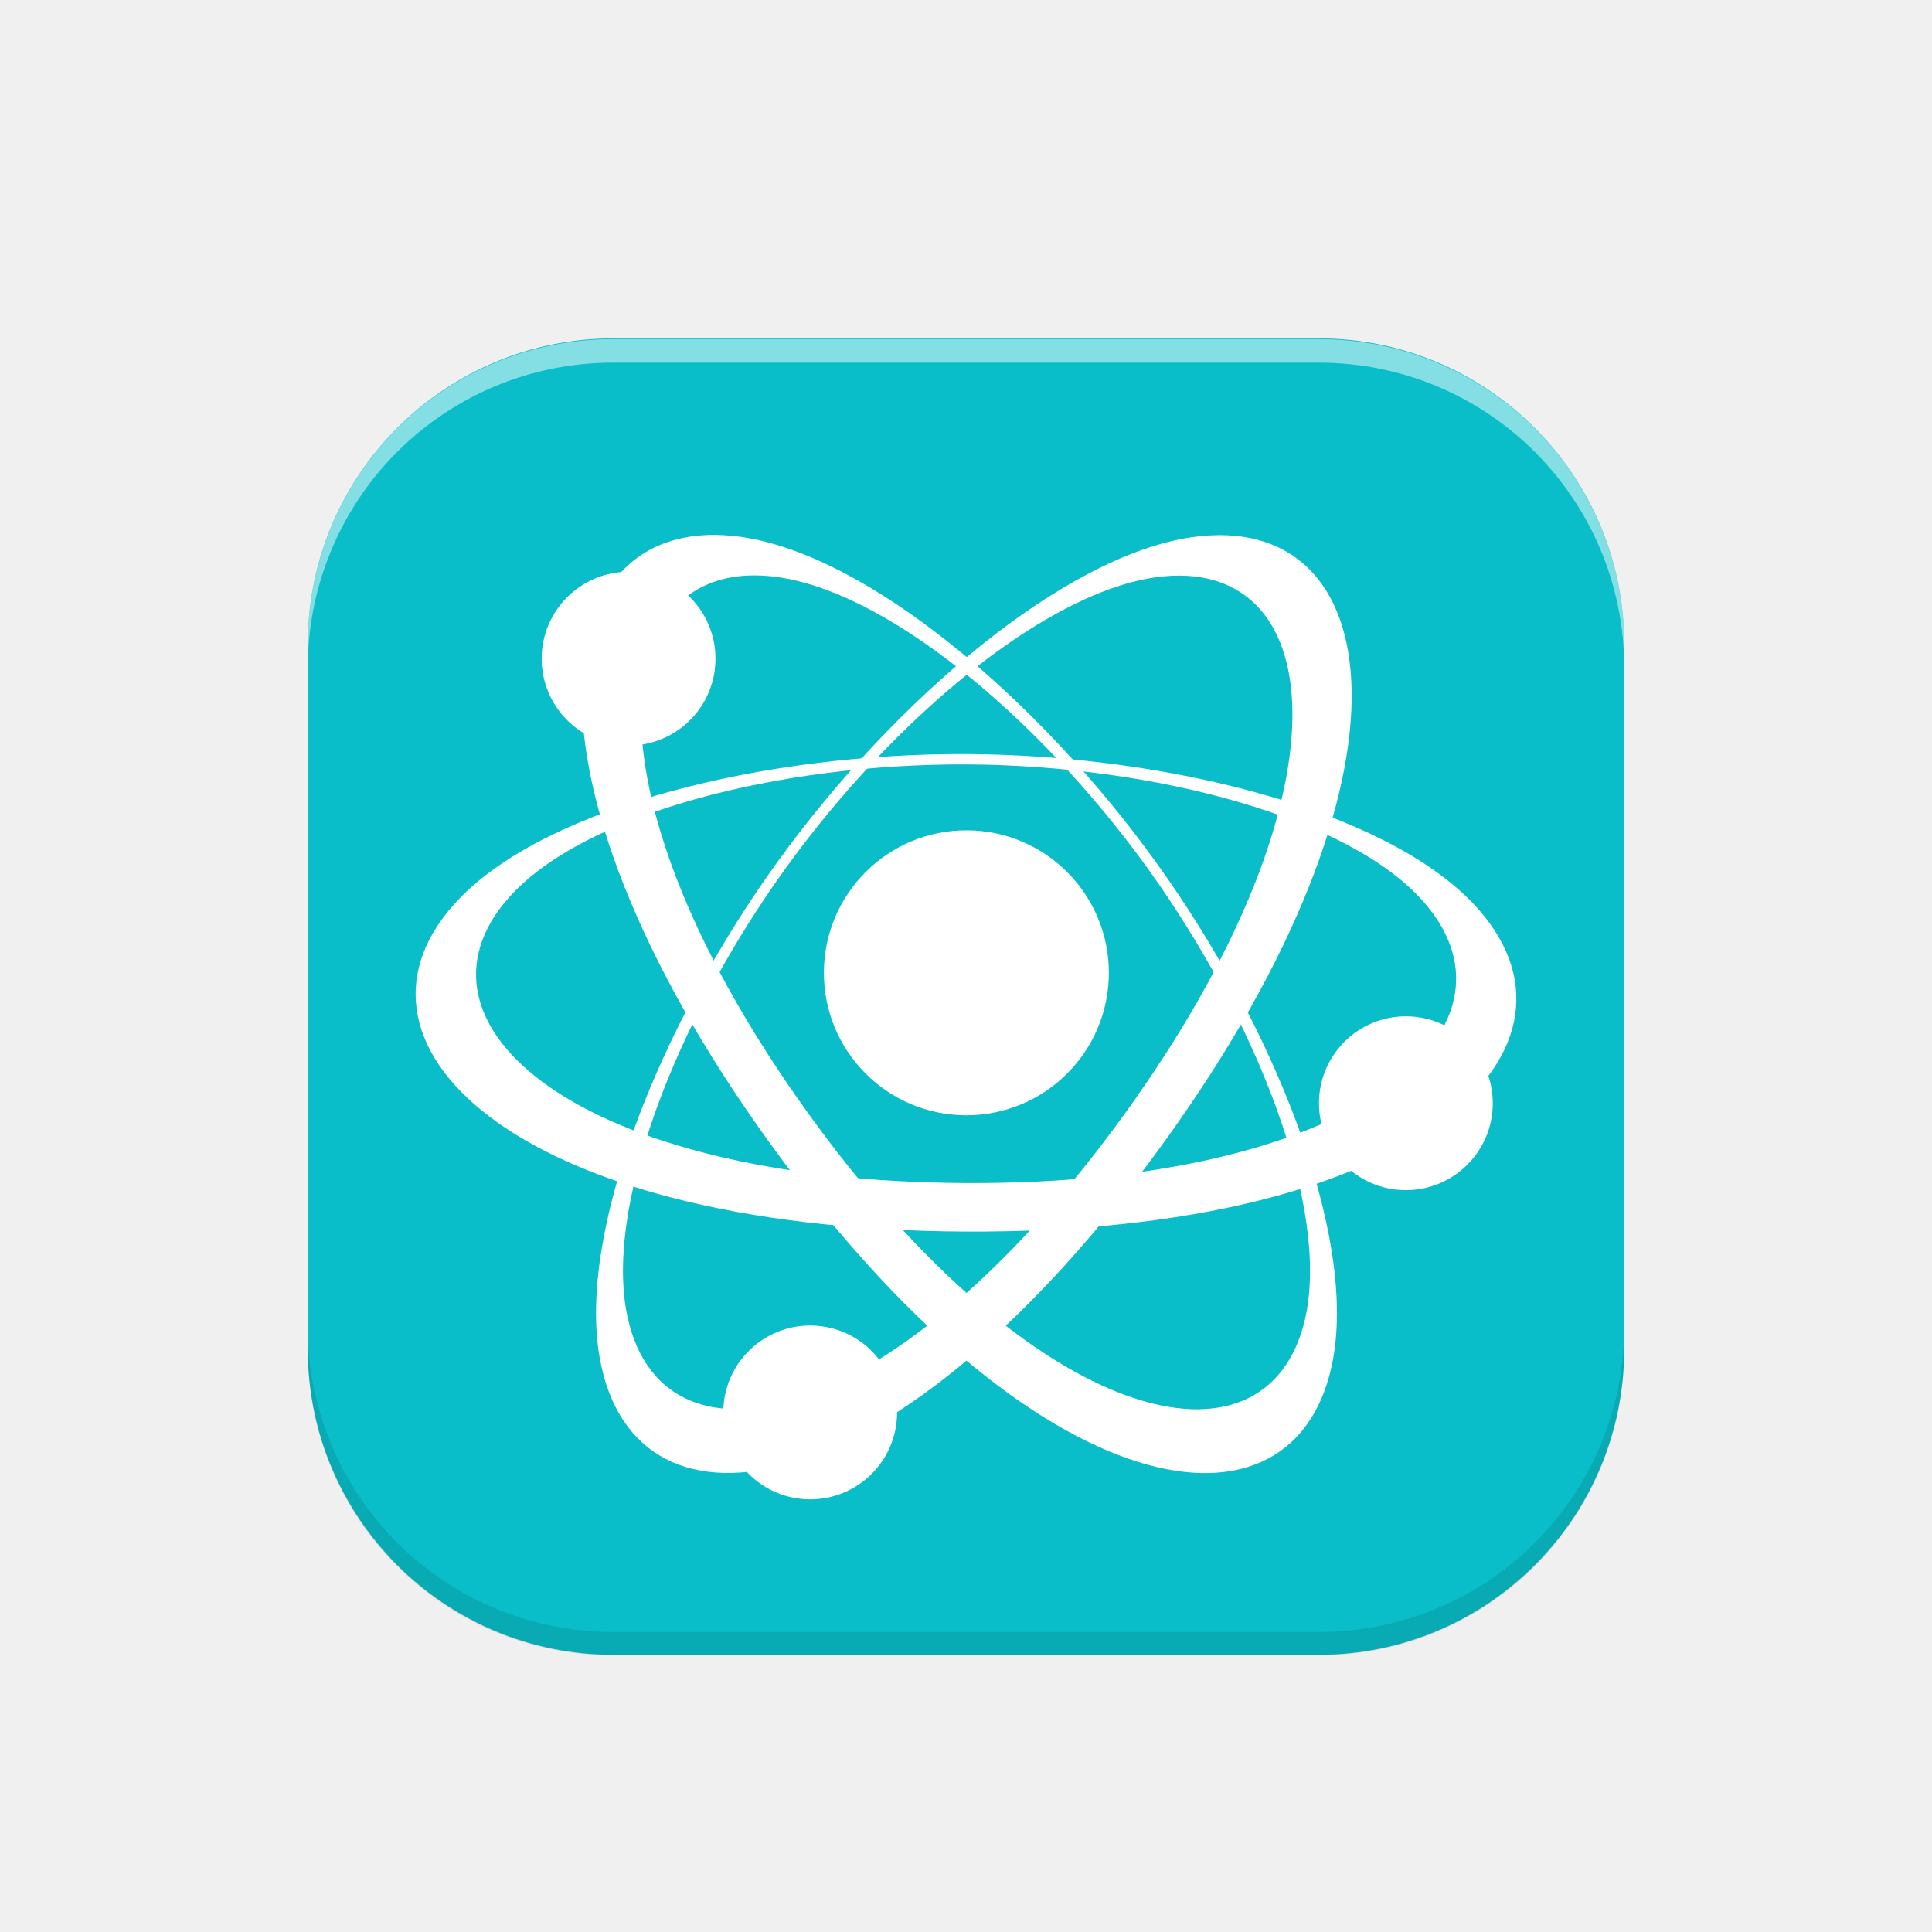
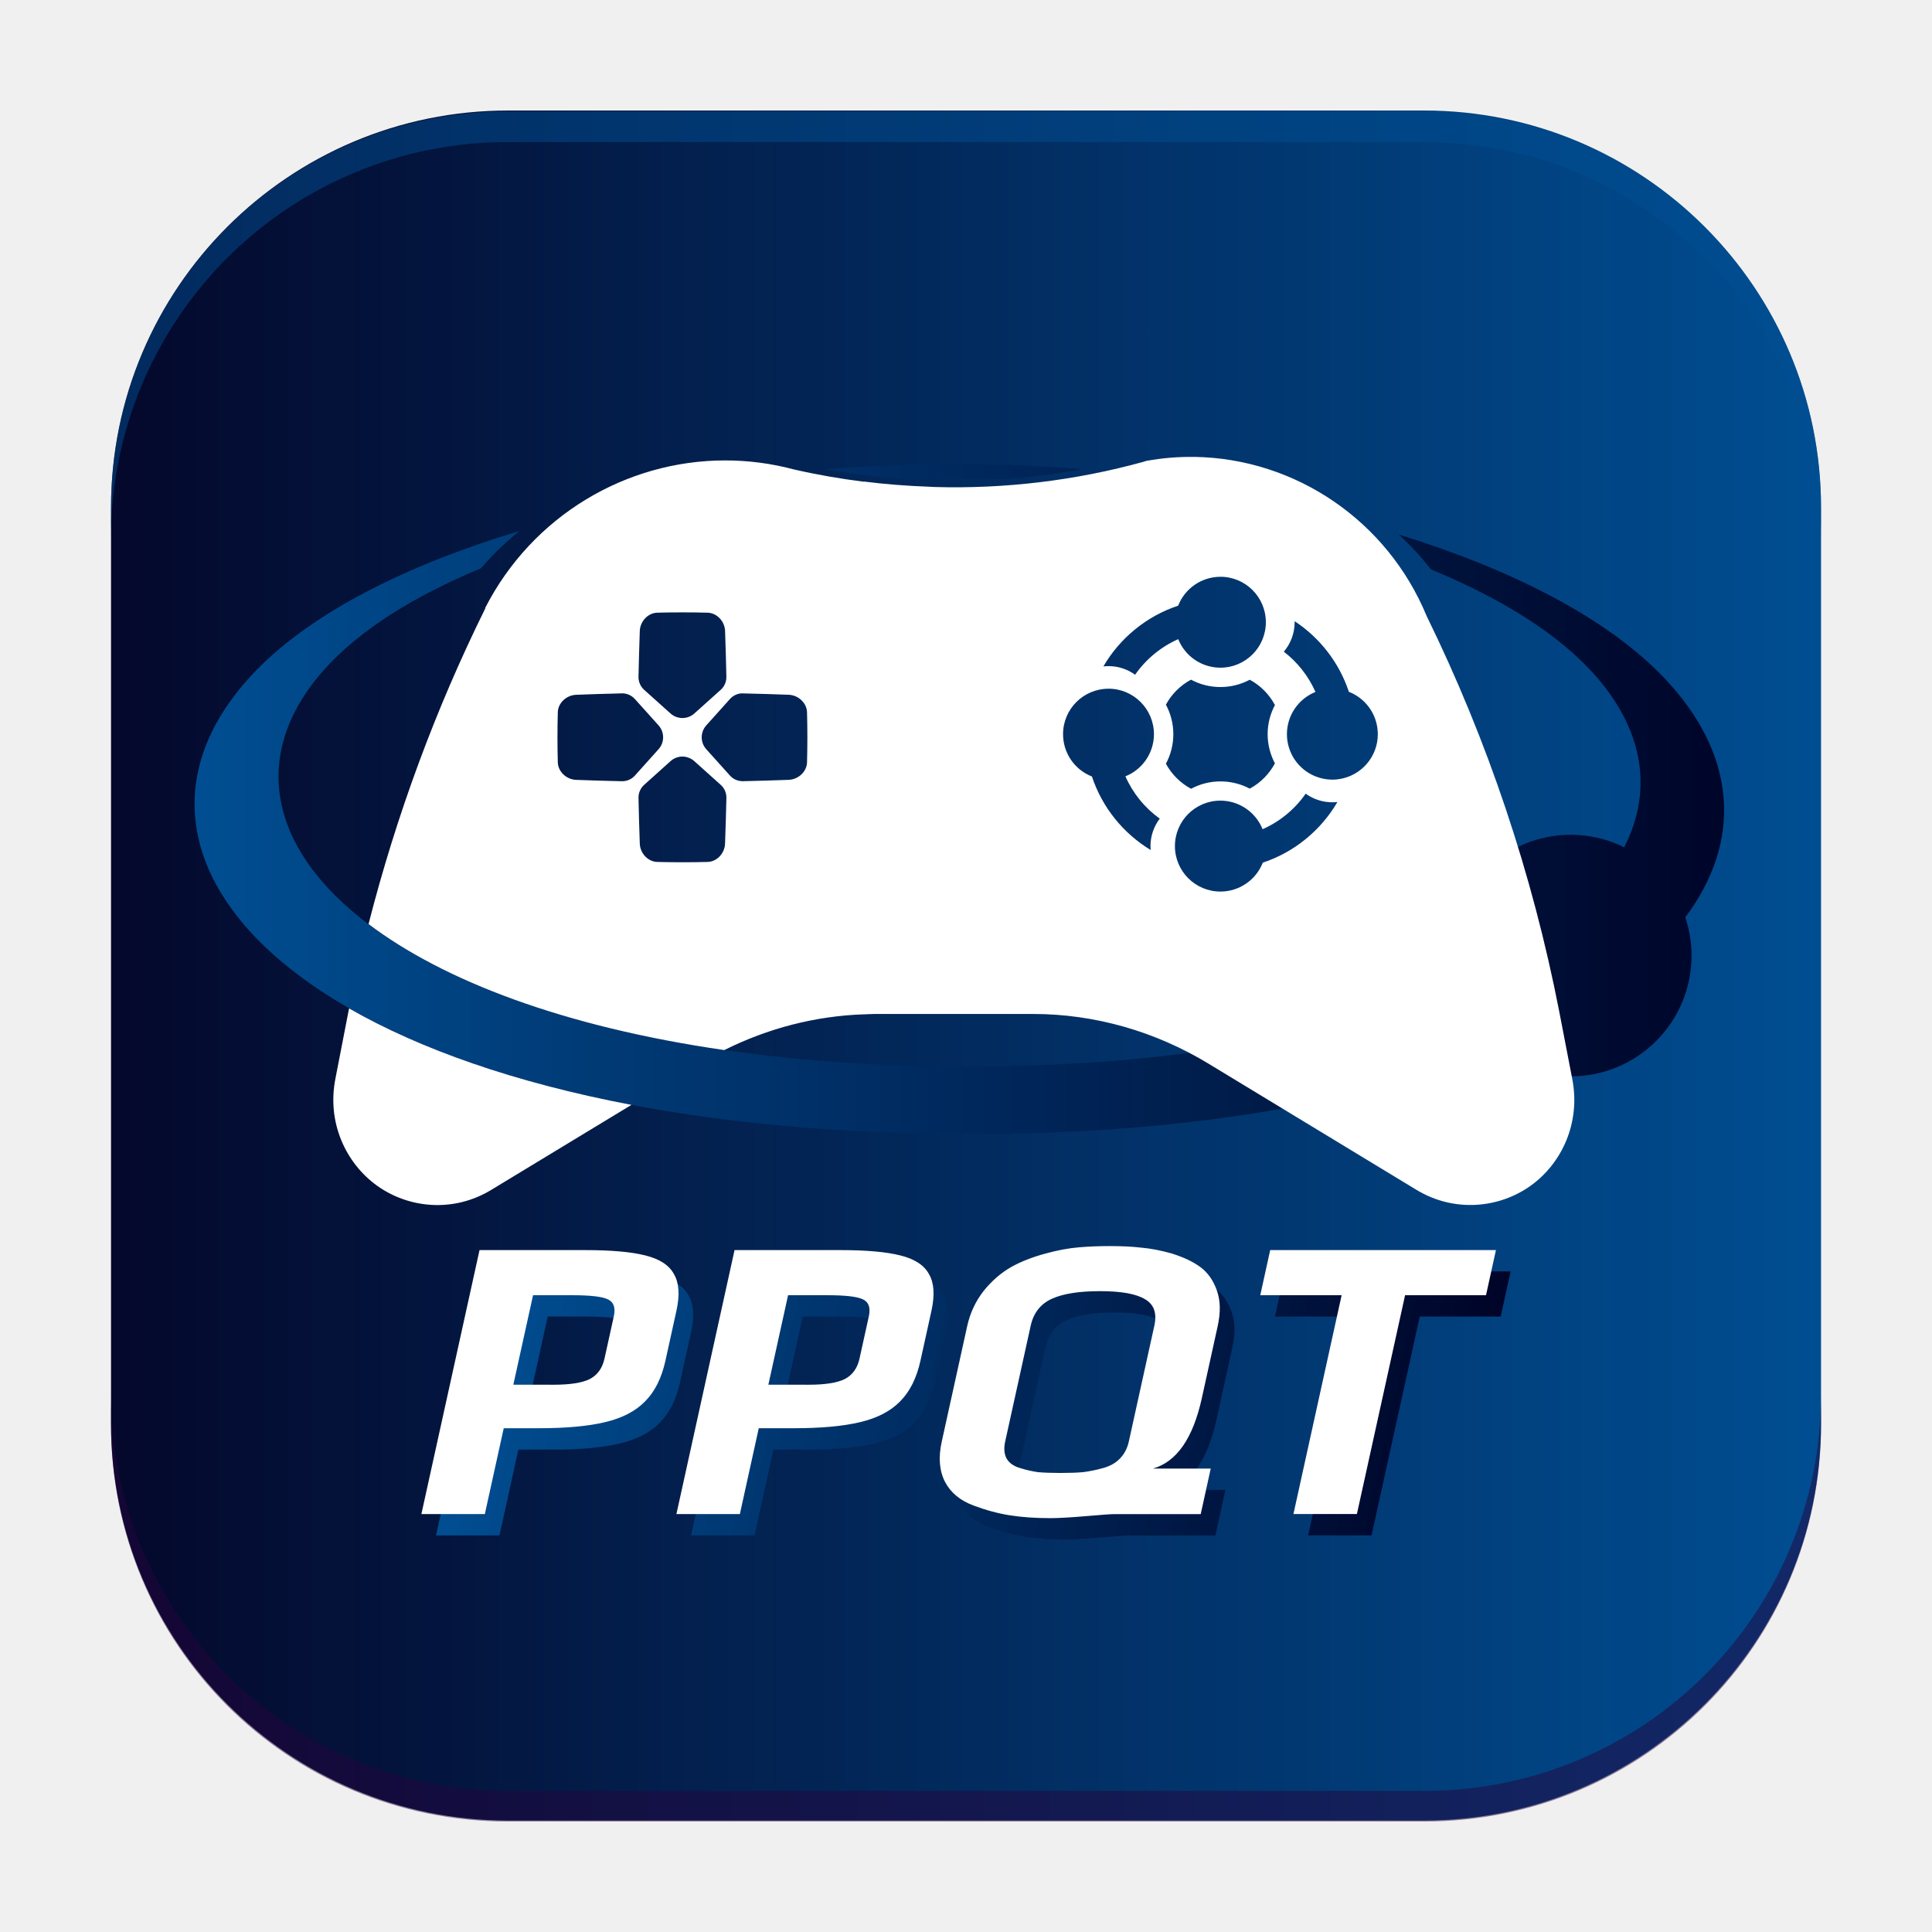
- <svg xmlns="http://www.w3.org/2000/svg" height="64" width="64">
-   <rect fill="#09bec8" height="43.608" rx="10.125" stroke-width=".779" width="43.608" x="10.196" y="11.209" />
-   <path d="m10.195 43.936v.779c0 5.609 4.516 10.126 10.126 10.126h23.358c5.609 0 10.126-4.516 10.126-10.126v-.779c0 5.609-4.516 10.125-10.126 10.125h-23.358a10.104 10.104 0 0 1 -10.126-10.125" opacity=".1" stroke-width=".779" />
-   <g fill="#fff" transform="matrix(.7786918 0 0 .7786918 7.081872 8.118221)">
-     <path d="m3.998 18.004v-1c0-7.203 5.8-13.004 13.004-13.004h29.996c7.203 0 13.004 5.8 13.004 13.004v1c0-7.203-5.8-13.002-13.004-13.002h-29.996a12.975 12.975 0 0 0 -13.004 13.002" opacity=".5" />
-     <g transform="matrix(.1250083 .000666 -.000666 .1250083 -84.55354 1.629375)">
-       <circle cx="933.719" cy="229.643" r="48.486" />
-       <path d="m870.461 142.578c-38.431 0-79.601 11.951-96.569 32.342-26.161 31.439 9.745 73.068 96.569 73.068s122.73-41.628 96.569-73.068c-16.968-20.391-58.138-32.342-96.569-32.342zm0 2.284c35.793 0 73.215 11.262 87.364 30.058 20.928 27.801-13.103 62.361-87.364 62.361-74.261 0-108.292-34.56-87.364-62.361 14.149-18.796 51.571-30.058 87.364-30.058z" transform="matrix(1.784602 0 0 1.541432 -619.7934 -64.5622)" />
-       <circle cx="1083.516" cy="273.231" r="29.574" />
-       <path d="m998.081 191.721c-40.364-55.448-98.499-104.006-141.732-109.988-66.657-9.223-80.822 80.347 10.37 205.615 91.192 125.269 180.781 139.309 192.484 73.042 7.59-42.98-20.758-113.221-61.122-168.669zm-2.847 2.072c37.594 51.642 62.863 115.85 54.301 153.316-12.664 55.416-91.476 37.668-169.473-69.475-77.997-107.143-70.672-187.596-14.045-182.621 38.284 3.363 91.623 47.137 129.217 98.78z" stroke-width="1.659" />
-       <circle cx="818.196" cy="123.361" r="29.574" />
-       <path d="m869.144 192.376c-39.812 55.846-67.461 126.365-59.445 169.268 12.36 66.147 101.806 51.219 191.749-74.949 89.943-126.168 74.89-215.593 8.328-205.708-43.171 6.411-100.821 55.544-140.632 111.39zm2.867 2.044c37.08-52.013 89.981-96.315 128.23-100.058 56.574-5.537 64.697 74.84-12.231 182.752-76.929 107.912-155.561 126.442-168.775 71.154-8.934-37.379 15.697-101.835 52.776-153.848z" stroke-width="1.659" />
-       <circle cx="881.367" cy="379.533" r="29.574" />
-     </g>
+ <svg xmlns="http://www.w3.org/2000/svg" width="64" height="64" version="1.1" viewBox="0 0 64 64" xml:space="preserve">
+   <defs>
+     <linearGradient id="linearGradient2" x1="19.178" x2="496.29" y1="246.02" y2="246.02" gradientTransform="matrix(.1062 0 0 .1062 4.4082 .33977)" gradientUnits="userSpaceOnUse">
+       <stop stop-color="#004e92" offset="0" />
+       <stop stop-color="#000428" stop-opacity=".984" offset="1" />
+     </linearGradient>
+     <linearGradient id="linearGradient13" x1="4" x2="60.002" y1="31.97" y2="31.97" gradientTransform="matrix(1.0115 0 0 1.0115 -.36813 -.35348)" gradientUnits="userSpaceOnUse">
+       <stop stop-color="#000428" stop-opacity=".984" offset="0" />
+       <stop stop-color="#004e92" offset="1" />
+     </linearGradient>
+     <linearGradient id="linearGradient15" x1="199.87" x2="469.22" y1="361.23" y2="361.23" gradientTransform="matrix(.125 0 -.027525 .125 .36809 1.336)" gradientUnits="userSpaceOnUse">
+       <stop stop-color="#004e92" offset="0" />
+       <stop stop-color="#000428" offset="1" />
+     </linearGradient>
+   </defs>
+   <rect width="64" height="64" fill="none" stroke-width="0" />
+   <g stroke-width="1.012">
+     <rect x="3.678" y="3.661" width="56.646" height="56.646" rx="13.152" fill="url(#linearGradient13)" />
+     <path d="m3.676 46.174v1.012c0 7.286 5.867 13.154 13.154 13.154h30.341c7.286 0 13.154-5.867 13.154-13.154v-1.012c0 7.286-5.867 13.152-13.154 13.152h-30.341a13.124 13.124 0 0 1-13.154-13.152" fill="#23033d" opacity=".5" />
+     <path d="m3.676 17.858v-1.012c0-7.286 5.867-13.154 13.154-13.154h30.341c7.286 0 13.154 5.867 13.154 13.154v1.012c0-7.286-5.867-13.152-13.154-13.152h-30.341a13.124 13.124 0 0 0-13.154 13.152" fill="#004e92" opacity=".5" />
  </g>
+   <path d="m31.842 15.37c-1.494-8e-3 -3.004 0.053-4.506 0.172 0.886 0.163 1.779 0.272 2.675 0.332 0.61-0.021 1.22-0.03 1.829-0.027 0.449 0.002 0.9 0.013 1.35 0.028 0.882-0.06 1.761-0.172 2.634-0.331-1.328-0.107-2.661-0.167-3.981-0.174zm-14.628 2.217c-3.713 1.119-6.834 2.676-8.722 4.615-6.351 6.522 2.272 15.249 23.233 15.361 7.58 0.04 13.55-1.067 17.797-2.804a4.001 4.001 89.449 0 0 2.49 0.897 4.001 4.001 89.449 0 0 4.022-3.98 4.001 4.001 89.449 0 0-0.207-1.288c1.899-2.536 1.722-5.39-0.707-7.939-1.886-1.979-5.035-3.582-8.786-4.743 0.387 0.352 0.743 0.74 1.068 1.156 2.36 0.974 4.288 2.175 5.496 3.575 1.581 1.833 1.843 3.799 0.905 5.63a4.001 4.001 89.449 0 0-1.748-0.414 4.001 4.001 89.449 0 0-4.022 3.98 4.001 4.001 89.449 0 0 0.122 0.969c-3.839 1.68-9.379 2.765-16.419 2.727-17.929-0.096-26.106-7.346-21.023-13.117 1.168-1.325 2.993-2.461 5.22-3.387 0.391-0.455 0.82-0.869 1.28-1.24z" color="#000000" fill="url(#linearGradient2)" stroke-width=".224" style="-inkscape-stroke:none" />
+   <path d="m39.564 15.137c-0.544-0.01-1.068 0.036-1.603 0.133-0.024 0.007-0.049 0.016-0.072 0.025-2.264 0.626-4.598 0.903-6.928 0.838-0.064-0.002-0.128-0.008-0.191-0.01-0.721-0.026-1.441-0.081-2.158-0.172v0.006c-0.775-0.097-1.546-0.23-2.311-0.406-0.758-0.202-1.523-0.299-2.279-0.299-3.278 1e-3 -6.384 1.83-7.949 4.885-1.25e-4 0.008-1.25e-4 0.015 0 0.023-1.65 3.338-2.941 6.842-3.865 10.451 2.479 1.874 6.458 3.402 11.785 4.174 1.44-0.72 3.011-1.129 4.619-1.184v0.002c0.12-4e-3 0.241-0.014 0.361-0.014h5.252c2.05 7.5e-4 4.057 0.582 5.814 1.65l6.879 4.174c1.262 0.766 2.749 0.608 3.785-0.133 1.036-0.741 1.668-2.094 1.377-3.555l-0.43-2.227c-0.886-4.539-2.361-8.948-4.391-13.092-1.297-3.143-4.33-5.218-7.693-5.271h-0.002zm0.863 3.969c0.832-9.6e-5 1.506 0.674 1.506 1.506-1.25e-4 0.832-0.674 1.506-1.506 1.506-0.615-1.26e-4 -1.167-0.374-1.397-0.945-0.578 0.256-1.071 0.666-1.428 1.178-0.257-0.186-0.566-0.285-0.883-0.285-0.056 6.8e-5 -0.112 0.004-0.168 0.01 0.547-0.939 1.429-1.665 2.477-2.012 0.224-0.573 0.777-0.956 1.398-0.957zm-18.652 1.19c0.555-0.014 1.109-0.014 1.664 0 0.306 0.007 0.567 0.28 0.58 0.604 0.018 0.505 0.033 1.01 0.043 1.516 0.004 0.165-0.063 0.323-0.186 0.434-0.288 0.259-0.58 0.52-0.875 0.785-0.224 0.201-0.564 0.201-0.789 0-0.294-0.264-0.586-0.526-0.875-0.785-0.122-0.11-0.19-0.269-0.186-0.434 0.011-0.505 0.025-1.011 0.043-1.516 0.013-0.323 0.274-0.596 0.58-0.604zm21.111 0.281c0.836 0.551 1.477 1.373 1.797 2.34 0.51 0.199 0.873 0.66 0.945 1.203 0.009 0.066 0.014 0.134 0.014 0.201-4.5e-5 0.756-0.561 1.394-1.31 1.492-0.065 0.009-0.13 0.014-0.195 0.014-0.198-3.6e-5 -0.393-0.04-0.576-0.115-0.563-0.233-0.93-0.781-0.93-1.391-8.8e-5 -0.609 0.367-1.159 0.93-1.393 0.007-0.002 0.01-0.004 0.016-0.006-0.234-0.528-0.596-0.987-1.049-1.334 0.232-0.272 0.359-0.619 0.359-0.977 1.9e-5 -0.012 2.66e-4 -0.023 0-0.035zm-3.432 1.938c0.291 0.156 0.623 0.244 0.975 0.244 0.35 0 0.681-0.088 0.971-0.242 0.354 0.191 0.644 0.483 0.834 0.838-0.153 0.289-0.242 0.616-0.242 0.965 0 0.349 0.089 0.678 0.242 0.967-0.19 0.355-0.48 0.647-0.834 0.838-0.29-0.154-0.621-0.24-0.971-0.24-0.352 0-0.682 0.088-0.973 0.244-0.353-0.189-0.643-0.478-0.834-0.83 0.157-0.291 0.246-0.626 0.246-0.979 0-0.353-0.089-0.685-0.246-0.977 0.191-0.352 0.479-0.639 0.832-0.828zm-2.734 0.299c0.832-9.6e-5 1.506 0.676 1.506 1.508-0.001 0.621-0.383 1.174-0.953 1.398 0.002-9.32e-4 0.005-0.001 0.008-0.002 0.249 0.563 0.643 1.046 1.137 1.4-0.199 0.262-0.306 0.581-0.307 0.91 8e-5 0.043 0.002 0.086 0.006 0.129-0.907-0.549-1.607-1.41-1.945-2.434-0.578-0.226-0.957-0.782-0.957-1.402-6e-5 -0.832 0.674-1.506 1.506-1.506v-0.002zm-16.123 0.154c0.165-0.004 0.323 0.065 0.434 0.188l0.785 0.873c0.201 0.225 0.201 0.565 0 0.789l-0.785 0.875c-0.11 0.123-0.269 0.19-0.434 0.186-0.505-0.011-1.01-0.026-1.514-0.045-0.323-0.013-0.597-0.275-0.605-0.58-0.015-0.553-0.015-1.107 0-1.66 0.008-0.306 0.283-0.564 0.605-0.578 0.504-0.019 1.008-0.036 1.514-0.047zm3.957 0.002c0.02-0.002 0.04-5.26e-4 0.061 0 0.505 0.011 1.01 0.026 1.514 0.045 0.323 0.014 0.597 0.275 0.605 0.58 0.015 0.554 0.015 1.105 0 1.658-0.008 0.306-0.283 0.566-0.605 0.58-0.504 0.019-1.008 0.034-1.514 0.045-0.165 0.004-0.323-0.063-0.434-0.186l-0.785-0.873c-0.201-0.225-0.201-0.565 0-0.789l0.785-0.875c0.096-0.107 0.231-0.174 0.373-0.186zm-1.949 2.092c0.141 0 0.282 0.052 0.395 0.152 0.294 0.264 0.586 0.526 0.875 0.785 0.123 0.11 0.192 0.269 0.188 0.434-0.011 0.505-0.027 1.011-0.045 1.516-0.013 0.323-0.272 0.596-0.578 0.604-0.555 0.014-1.111 0.014-1.666 0-0.307-0.008-0.567-0.281-0.58-0.604-0.018-0.505-0.033-1.01-0.043-1.516-0.004-0.165 0.065-0.323 0.188-0.434 0.289-0.259 0.578-0.52 0.873-0.785 0.112-0.101 0.253-0.152 0.395-0.152zm20.648 1.23c0.257 0.185 0.566 0.285 0.883 0.285 0.056-6.1e-5 0.112-0.003 0.168-0.01-0.547 0.939-1.425 1.663-2.473 2.01-0.226 0.578-0.784 0.957-1.404 0.957-0.832-2.5e-4 -1.506-0.674-1.506-1.506 1.25e-4 -0.832 0.674-1.506 1.506-1.506 0.616-1.05e-4 1.169 0.376 1.398 0.947 0.578-0.256 1.071-0.666 1.428-1.178zm-31.688 7.111c-0.006 0.033-0.015 0.065-0.021 0.098l-0.432 2.225c-0.291 1.461 0.347 2.813 1.383 3.555 1.036 0.741 2.518 0.901 3.779 0.135l4.644-2.816c-3.877-0.737-7.011-1.851-9.354-3.195z" fill="#fff" />
+   <path d="m16.371 42.118h3.503q1.28 0 1.982 0.175 0.716 0.175 0.955 0.62 0.255 0.431 0.083 1.213l-0.365 1.657q-0.19 0.862-0.674 1.347-0.471 0.485-1.323 0.687-0.839 0.202-2.2 0.202h-1.159l-0.626 2.843h-2.102zm2.454 4.46q0.822 0 1.2-0.189 0.381-0.202 0.485-0.674l0.309-1.401q0.095-0.431-0.199-0.566-0.28-0.135-1.169-0.135h-1.307l-0.653 2.964zm5.994-4.46h3.503q1.28 0 1.982 0.175 0.716 0.175 0.955 0.62 0.255 0.431 0.083 1.213l-0.365 1.657q-0.19 0.862-0.674 1.347-0.471 0.485-1.323 0.687-0.839 0.202-2.2 0.202h-1.159l-0.626 2.843h-2.102zm2.454 4.46q0.822 0 1.2-0.189 0.381-0.202 0.485-0.674l0.309-1.401q0.095-0.431-0.199-0.566-0.28-0.135-1.169-0.135h-1.307l-0.653 2.964zm7.987 4.419q-0.728 0-1.327-0.094-0.586-0.094-1.195-0.323-0.661-0.243-0.946-0.781-0.283-0.552-0.11-1.334l0.843-3.826q0.142-0.647 0.538-1.159 0.409-0.512 0.932-0.808 0.461-0.256 1.092-0.431 0.631-0.175 1.152-0.216 0.48-0.04 1.006-0.04 0.62 0 1.066 0.054 0.449 0.04 0.982 0.189 0.605 0.189 0.964 0.458 0.358 0.269 0.534 0.754 0.187 0.498 0.032 1.199l-0.525 2.385q-0.439 1.994-1.618 2.331h1.913l-0.332 1.509h-2.87q-0.148 0-0.931 0.067-0.783 0.067-1.2 0.067zm0.356-1.496q0.445 0 0.747-0.027 0.319-0.04 0.663-0.135t0.553-0.31q0.226-0.229 0.3-0.566l0.846-3.84q0.136-0.62-0.306-0.876-0.439-0.269-1.49-0.269-1.051 0-1.606 0.256-0.555 0.256-0.694 0.889l-0.846 3.84q-0.074 0.337 0.051 0.566 0.128 0.216 0.444 0.31 0.303 0.094 0.59 0.135 0.304 0.027 0.749 0.027zm9.313-5.888h-2.695l0.329-1.496h7.478l-0.329 1.496h-2.681l-1.596 7.248h-2.102z" fill="url(#linearGradient15)" fill-rule="evenodd" stroke-width="0" aria-label="PPQT" />
+   <path d="m15.885 41.411h3.503q1.28 0 1.982 0.175 0.716 0.175 0.955 0.62 0.255 0.431 0.083 1.213l-0.365 1.657q-0.19 0.862-0.674 1.347-0.471 0.485-1.323 0.687-0.839 0.202-2.2 0.202h-1.159l-0.626 2.843h-2.102zm2.454 4.46q0.822 0 1.2-0.189 0.381-0.202 0.485-0.674l0.309-1.401q0.095-0.431-0.199-0.566-0.28-0.135-1.169-0.135h-1.307l-0.653 2.964zm5.994-4.46h3.503q1.28 0 1.982 0.175 0.716 0.175 0.955 0.62 0.255 0.431 0.083 1.213l-0.365 1.657q-0.19 0.862-0.674 1.347-0.471 0.485-1.323 0.687-0.839 0.202-2.2 0.202h-1.159l-0.626 2.843h-2.102zm2.454 4.46q0.822 0 1.2-0.189 0.381-0.202 0.485-0.674l0.309-1.401q0.095-0.431-0.199-0.566-0.28-0.135-1.169-0.135h-1.307l-0.653 2.964zm7.987 4.419q-0.728 0-1.327-0.094-0.586-0.094-1.195-0.323-0.661-0.243-0.946-0.781-0.283-0.552-0.11-1.334l0.843-3.826q0.142-0.647 0.538-1.159 0.409-0.512 0.932-0.808 0.461-0.256 1.092-0.431 0.631-0.175 1.152-0.216 0.48-0.04 1.006-0.04 0.62 0 1.066 0.054 0.449 0.04 0.982 0.189 0.605 0.189 0.964 0.458 0.358 0.269 0.534 0.754 0.187 0.499 0.032 1.199l-0.525 2.385q-0.439 1.994-1.618 2.331h1.913l-0.332 1.509h-2.87q-0.148 0-0.931 0.067-0.783 0.067-1.2 0.067zm0.356-1.496q0.445 0 0.747-0.027 0.319-0.04 0.663-0.135t0.553-0.31q0.226-0.229 0.3-0.566l0.846-3.84q0.136-0.62-0.306-0.876-0.439-0.269-1.49-0.269-1.051 0-1.606 0.256-0.555 0.256-0.694 0.889l-0.846 3.84q-0.074 0.337 0.051 0.566 0.128 0.216 0.444 0.31 0.303 0.094 0.59 0.135 0.304 0.027 0.749 0.027zm9.313-5.888h-2.695l0.329-1.496h7.478l-0.329 1.496h-2.681l-1.596 7.248h-2.102z" fill="#fff" fill-rule="evenodd" stroke-width="0" aria-label="PPQT" />
</svg>
